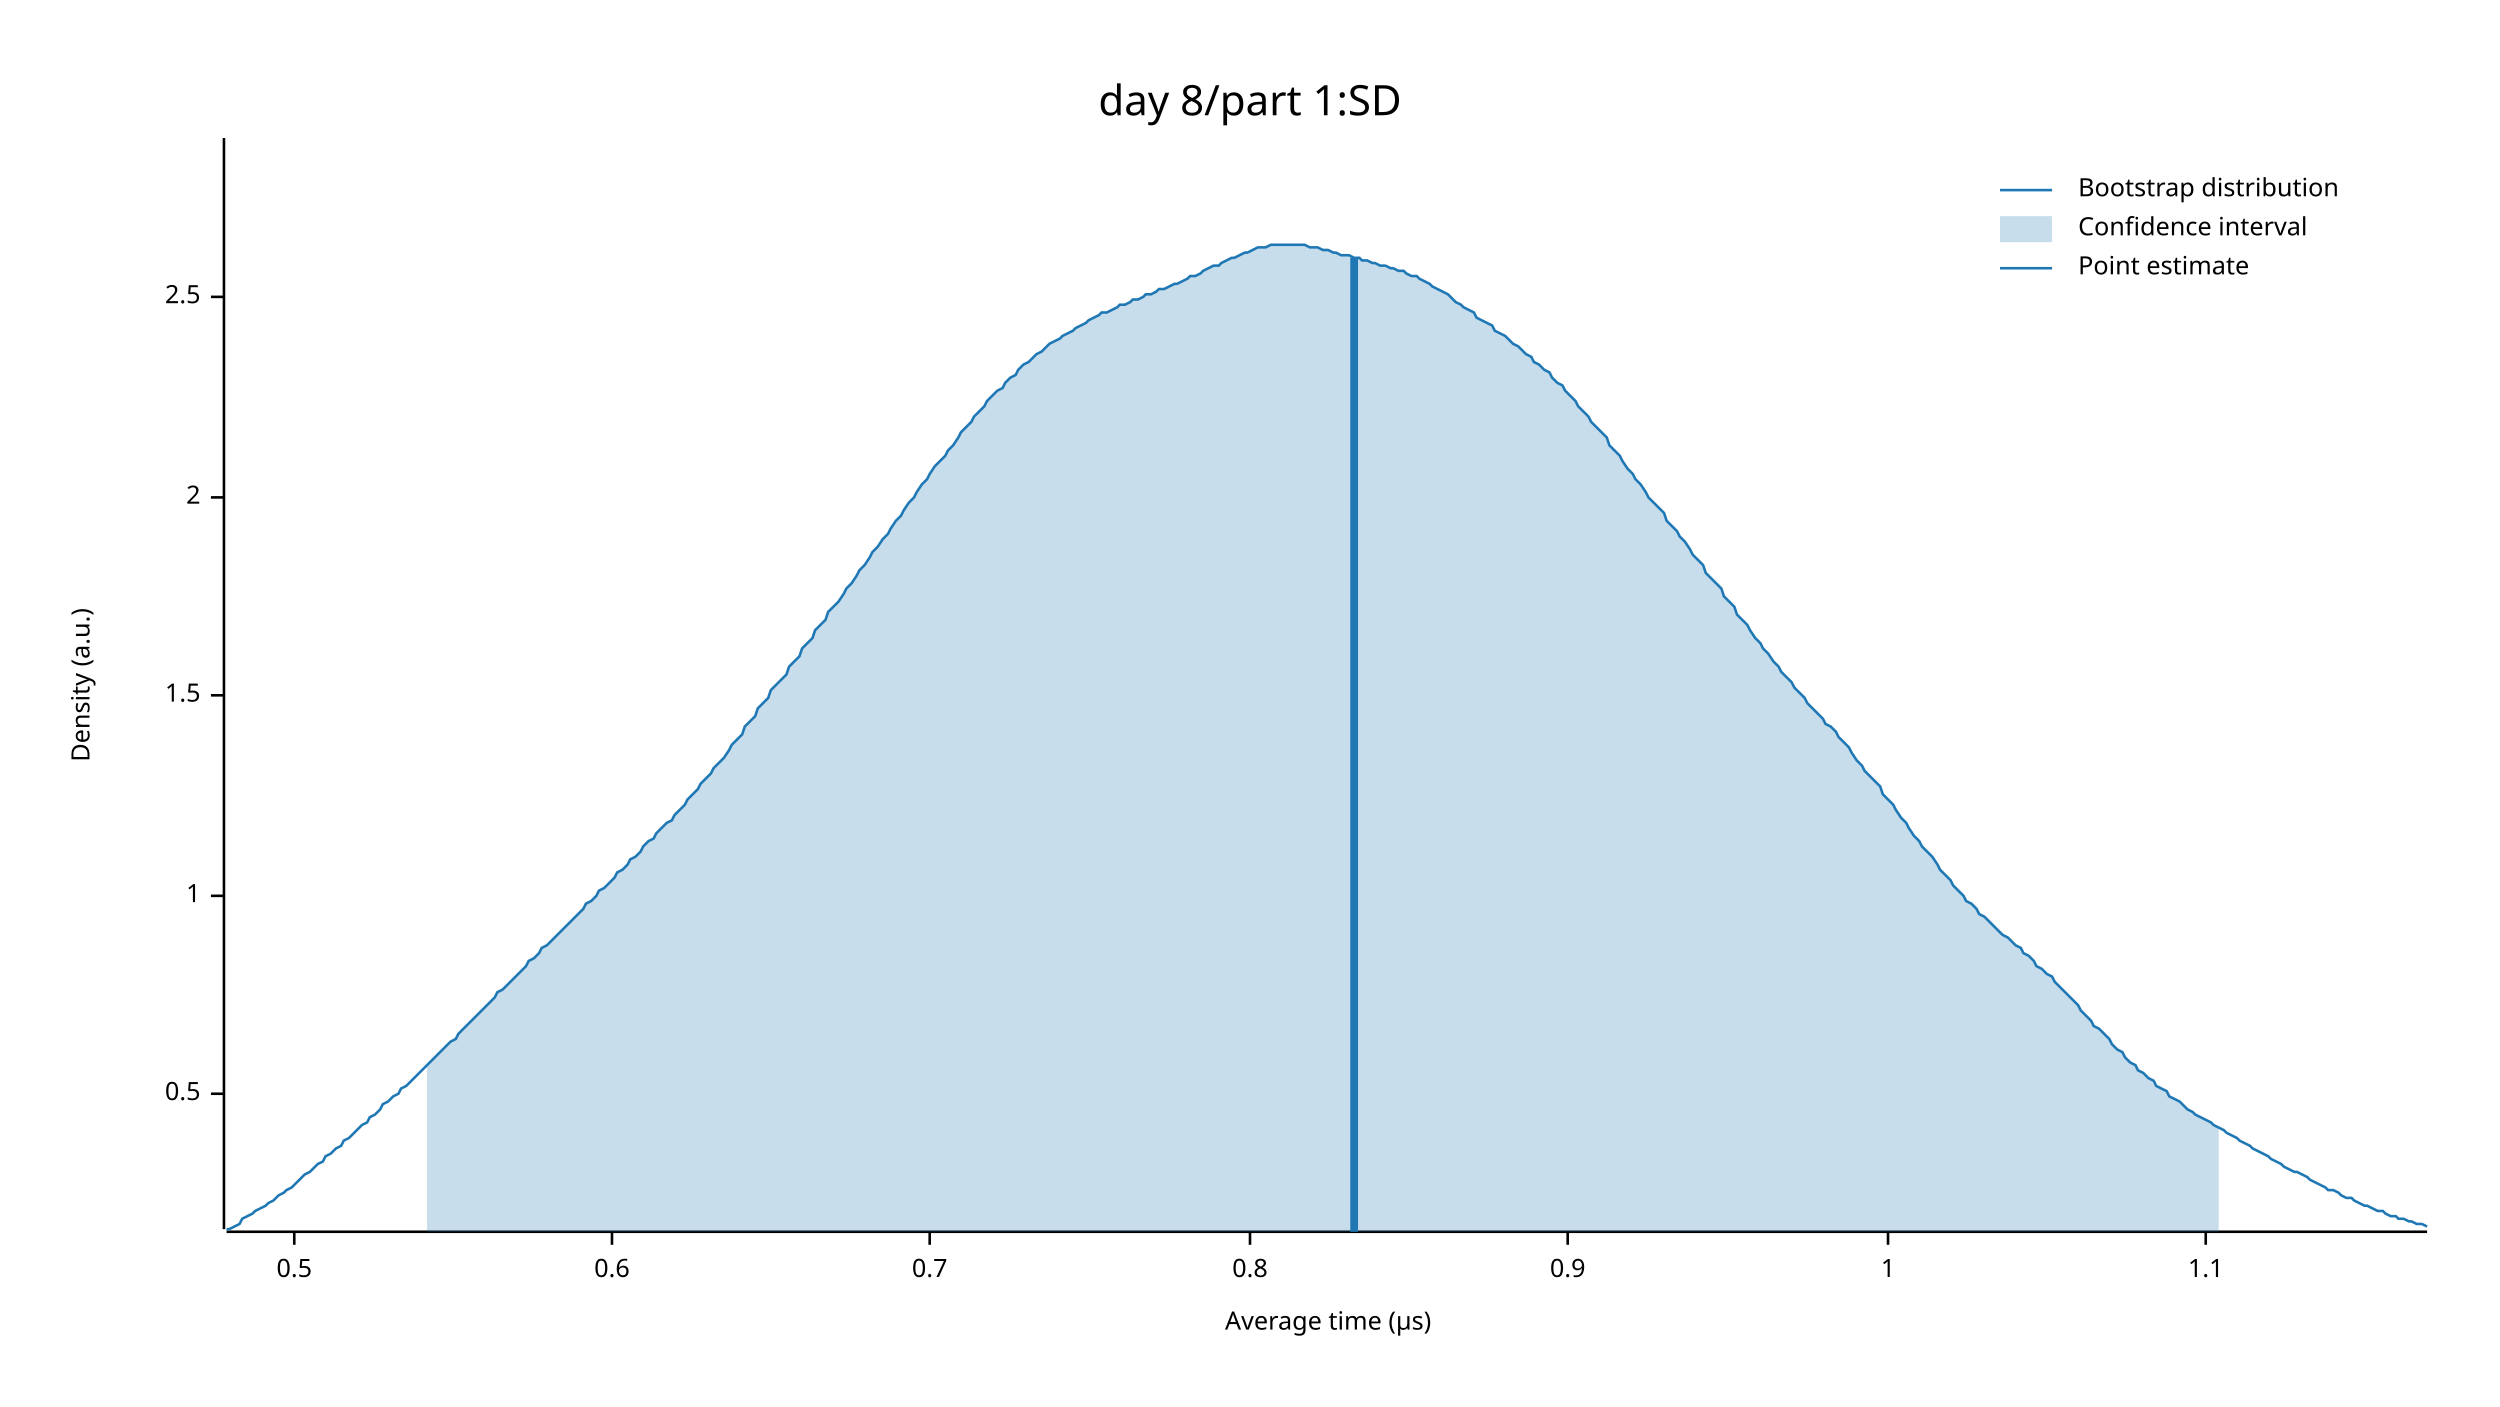
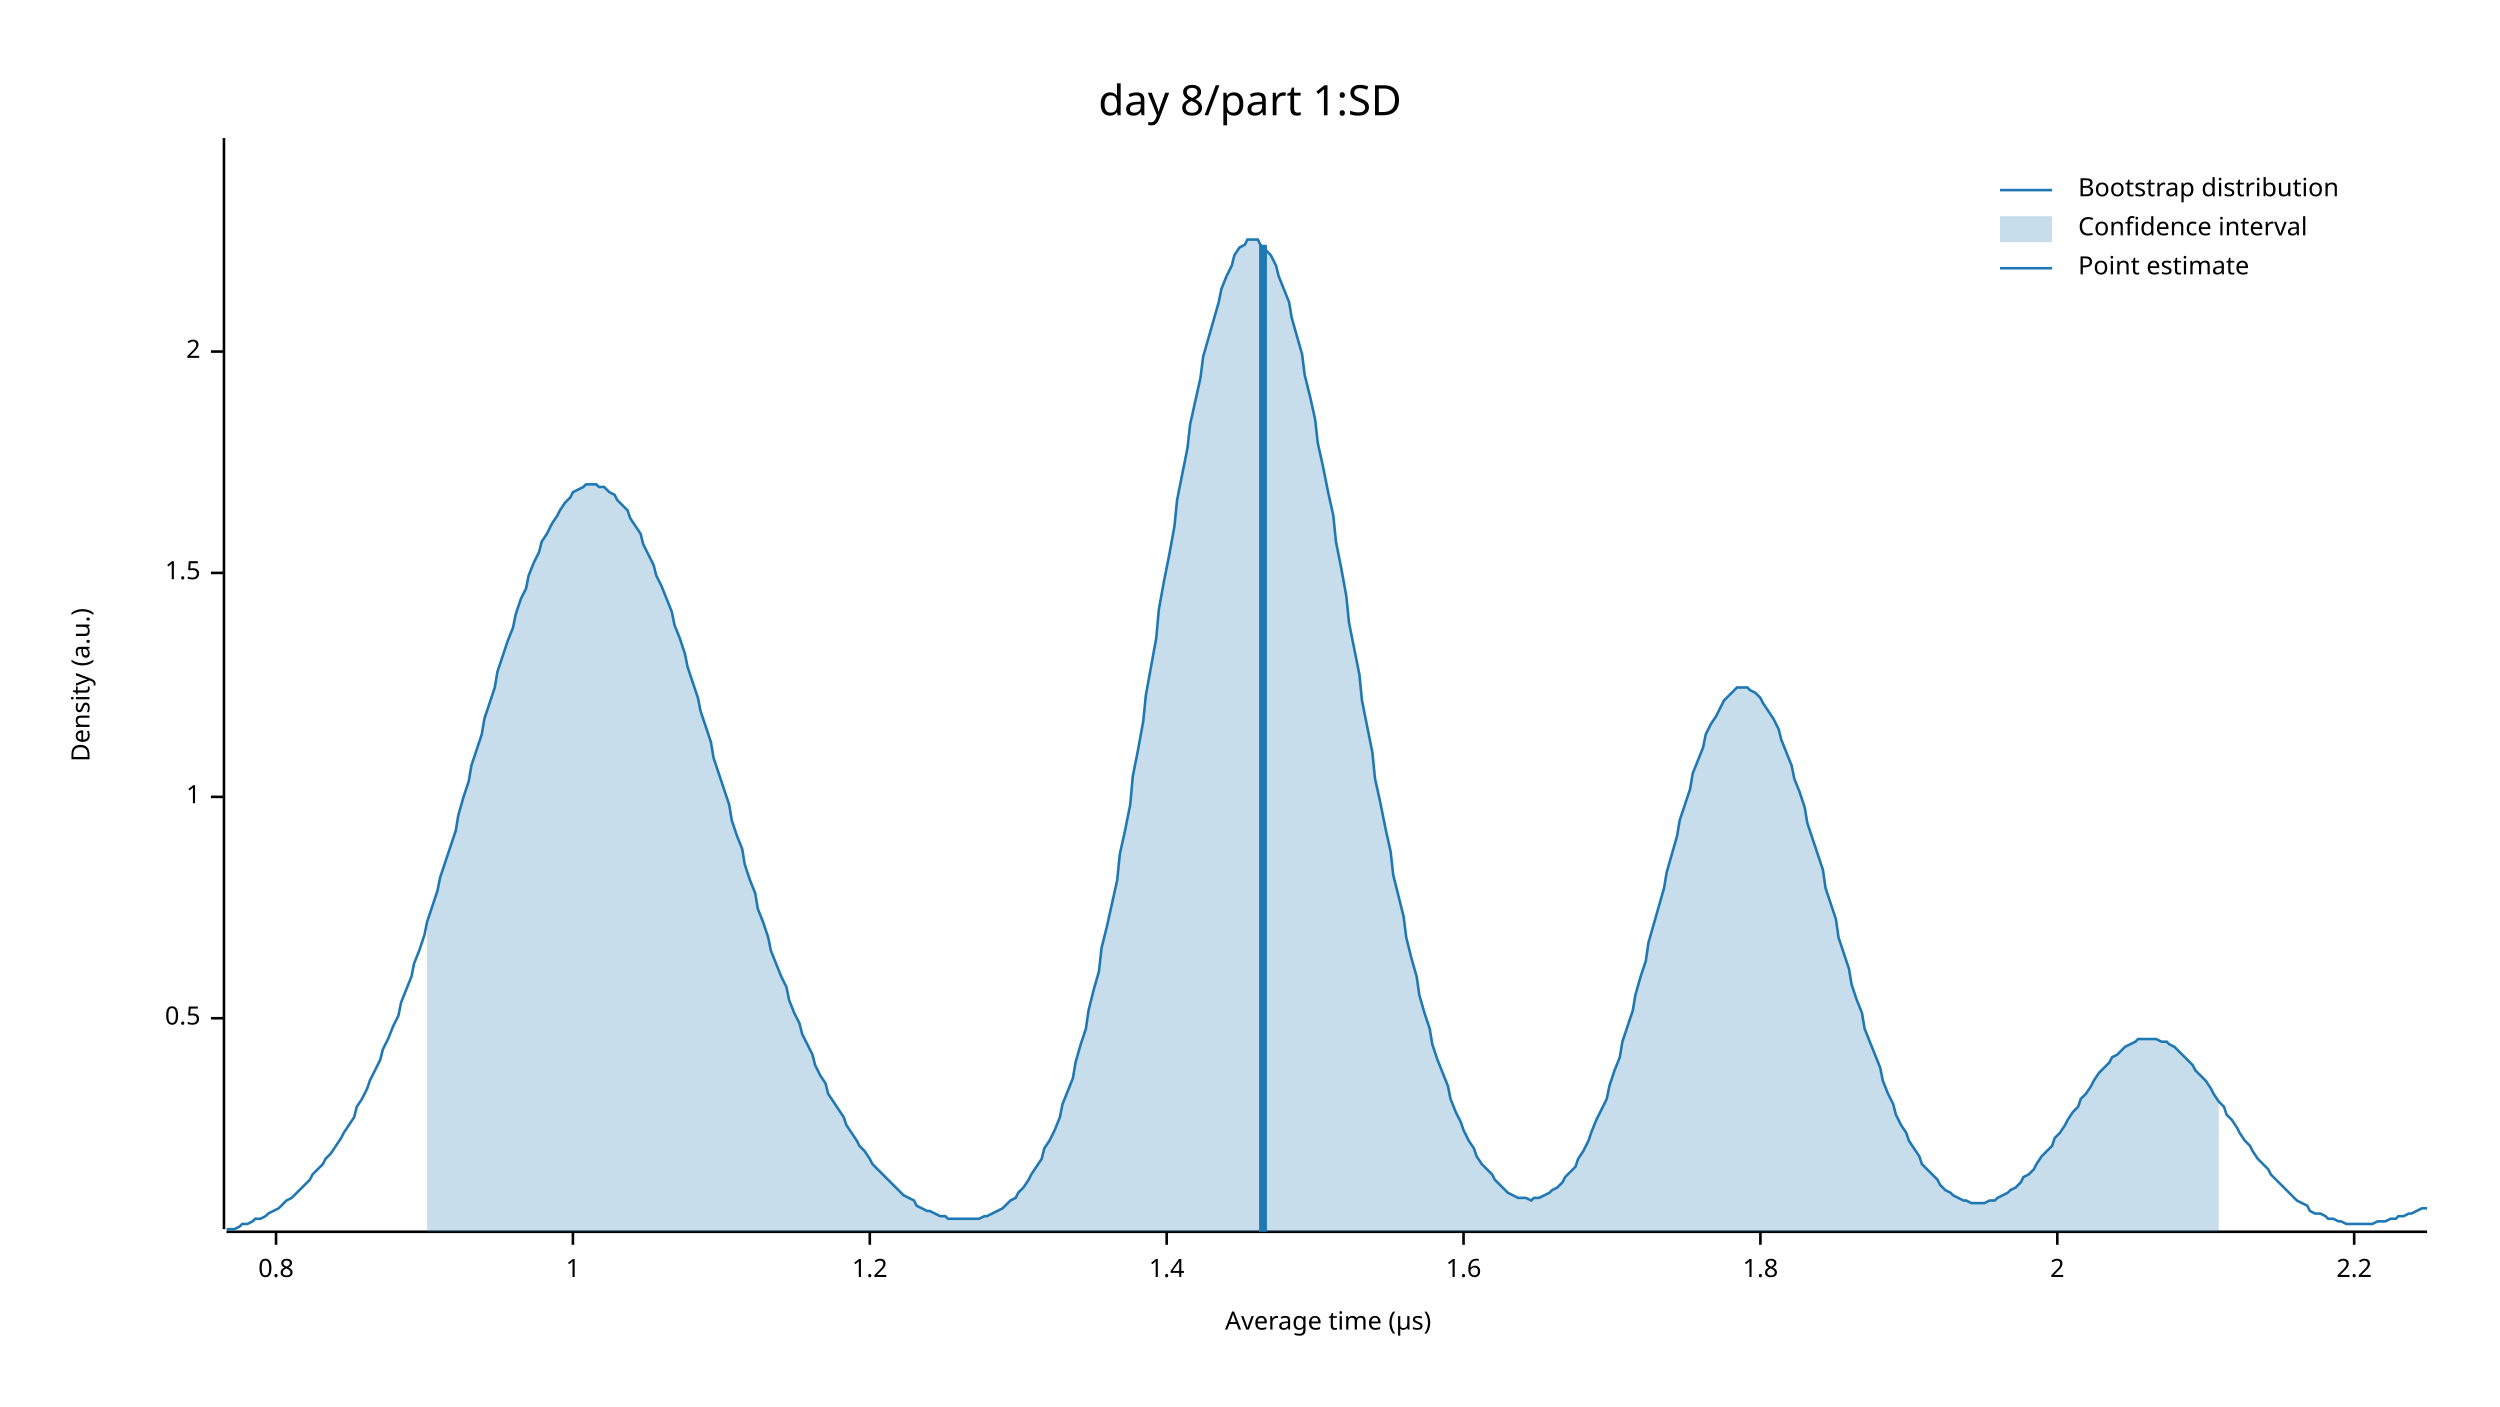
<svg xmlns="http://www.w3.org/2000/svg" width="960" height="540" viewBox="0 0 960 540">
  <text x="480" y="32" dy="0.76em" text-anchor="middle" font-family="sans-serif" font-size="16.129" opacity="1" fill="#000000">
day 8/part 1:SD
</text>
  <text x="27" y="263" dy="0.76em" text-anchor="middle" font-family="sans-serif" font-size="9.677" opacity="1" fill="#000000" transform="rotate(270, 27, 263)">
Density (a.u.)
</text>
  <text x="510" y="513" dy="-0.5ex" text-anchor="middle" font-family="sans-serif" font-size="9.677" opacity="1" fill="#000000">
Average time (µs)
</text>
  <polyline fill="none" opacity="1" stroke="#000000" stroke-width="1" points="86,53 86,472 " />
-   <text x="77" y="420" dy="0.5ex" text-anchor="end" font-family="sans-serif" font-size="9.677" opacity="1" fill="#000000">
+   <text x="77" y="391" dy="0.5ex" text-anchor="end" font-family="sans-serif" font-size="9.677" opacity="1" fill="#000000">
0.5
</text>
-   <polyline fill="none" opacity="1" stroke="#000000" stroke-width="1" points="81,420 86,420 " />
-   <text x="77" y="344" dy="0.5ex" text-anchor="end" font-family="sans-serif" font-size="9.677" opacity="1" fill="#000000">
+   <polyline fill="none" opacity="1" stroke="#000000" stroke-width="1" points="81,391 86,391 " />
+   <text x="77" y="306" dy="0.5ex" text-anchor="end" font-family="sans-serif" font-size="9.677" opacity="1" fill="#000000">
1
</text>
-   <polyline fill="none" opacity="1" stroke="#000000" stroke-width="1" points="81,344 86,344 " />
-   <text x="77" y="267" dy="0.5ex" text-anchor="end" font-family="sans-serif" font-size="9.677" opacity="1" fill="#000000">
+   <polyline fill="none" opacity="1" stroke="#000000" stroke-width="1" points="81,306 86,306 " />
+   <text x="77" y="220" dy="0.5ex" text-anchor="end" font-family="sans-serif" font-size="9.677" opacity="1" fill="#000000">
1.5
</text>
-   <polyline fill="none" opacity="1" stroke="#000000" stroke-width="1" points="81,267 86,267 " />
-   <text x="77" y="191" dy="0.5ex" text-anchor="end" font-family="sans-serif" font-size="9.677" opacity="1" fill="#000000">
+   <polyline fill="none" opacity="1" stroke="#000000" stroke-width="1" points="81,220 86,220 " />
+   <text x="77" y="135" dy="0.5ex" text-anchor="end" font-family="sans-serif" font-size="9.677" opacity="1" fill="#000000">
2
</text>
-   <polyline fill="none" opacity="1" stroke="#000000" stroke-width="1" points="81,191 86,191 " />
-   <text x="77" y="114" dy="0.5ex" text-anchor="end" font-family="sans-serif" font-size="9.677" opacity="1" fill="#000000">
- 2.5
- </text>
-   <polyline fill="none" opacity="1" stroke="#000000" stroke-width="1" points="81,114 86,114 " />
+   <polyline fill="none" opacity="1" stroke="#000000" stroke-width="1" points="81,135 86,135 " />
  <polyline fill="none" opacity="1" stroke="#000000" stroke-width="1" points="87,473 932,473 " />
-   <text x="113" y="483" dy="0.76em" text-anchor="middle" font-family="sans-serif" font-size="9.677" opacity="1" fill="#000000">
- 0.5
- </text>
-   <polyline fill="none" opacity="1" stroke="#000000" stroke-width="1" points="113,473 113,478 " />
-   <text x="235" y="483" dy="0.76em" text-anchor="middle" font-family="sans-serif" font-size="9.677" opacity="1" fill="#000000">
- 0.6
- </text>
-   <polyline fill="none" opacity="1" stroke="#000000" stroke-width="1" points="235,473 235,478 " />
-   <text x="357" y="483" dy="0.76em" text-anchor="middle" font-family="sans-serif" font-size="9.677" opacity="1" fill="#000000">
- 0.7
- </text>
-   <polyline fill="none" opacity="1" stroke="#000000" stroke-width="1" points="357,473 357,478 " />
-   <text x="480" y="483" dy="0.76em" text-anchor="middle" font-family="sans-serif" font-size="9.677" opacity="1" fill="#000000">
+   <text x="106" y="483" dy="0.76em" text-anchor="middle" font-family="sans-serif" font-size="9.677" opacity="1" fill="#000000">
0.8
</text>
-   <polyline fill="none" opacity="1" stroke="#000000" stroke-width="1" points="480,473 480,478 " />
-   <text x="602" y="483" dy="0.76em" text-anchor="middle" font-family="sans-serif" font-size="9.677" opacity="1" fill="#000000">
- 0.9
- </text>
-   <polyline fill="none" opacity="1" stroke="#000000" stroke-width="1" points="602,473 602,478 " />
-   <text x="725" y="483" dy="0.76em" text-anchor="middle" font-family="sans-serif" font-size="9.677" opacity="1" fill="#000000">
+   <polyline fill="none" opacity="1" stroke="#000000" stroke-width="1" points="106,473 106,478 " />
+   <text x="220" y="483" dy="0.76em" text-anchor="middle" font-family="sans-serif" font-size="9.677" opacity="1" fill="#000000">
1
</text>
-   <polyline fill="none" opacity="1" stroke="#000000" stroke-width="1" points="725,473 725,478 " />
-   <text x="847" y="483" dy="0.76em" text-anchor="middle" font-family="sans-serif" font-size="9.677" opacity="1" fill="#000000">
- 1.1
+   <polyline fill="none" opacity="1" stroke="#000000" stroke-width="1" points="220,473 220,478 " />
+   <text x="334" y="483" dy="0.76em" text-anchor="middle" font-family="sans-serif" font-size="9.677" opacity="1" fill="#000000">
+ 1.2
</text>
-   <polyline fill="none" opacity="1" stroke="#000000" stroke-width="1" points="847,473 847,478 " />
-   <polyline fill="none" opacity="1" stroke="#1F78B4" stroke-width="1" points="87,472 88,472 90,471 92,470 93,468 95,467 97,466 98,465 100,464 102,463 103,462 105,461 107,459 109,458 110,457 112,456 114,454 115,453 117,451 119,450 120,449 122,447 124,446 125,444 127,443 129,441 131,440 132,438 134,437 136,435 137,434 139,432 141,431 142,429 144,428 146,426 147,424 149,423 151,421 153,420 154,418 156,417 158,415 159,414 161,412 163,410 164,409 166,407 168,405 169,404 171,402 173,400 175,399 176,397 178,395 180,393 181,392 183,390 185,388 186,387 188,385 190,383 191,381 193,380 195,378 197,376 198,375 200,373 202,371 203,369 205,368 207,366 208,364 210,363 212,361 214,359 215,358 217,356 219,354 220,353 222,351 224,349 225,347 227,346 229,344 230,342 232,341 234,339 236,337 237,335 239,334 241,332 242,330 244,329 246,327 247,325 249,323 251,322 252,320 254,318 256,316 258,315 259,313 261,311 263,309 264,307 266,305 268,303 269,301 271,299 273,297 274,295 276,293 278,291 280,288 281,286 283,284 285,282 286,279 288,277 290,275 291,272 293,270 295,268 296,265 298,263 300,261 302,259 303,256 305,254 307,252 308,249 310,247 312,245 313,242 315,240 317,238 318,235 320,233 322,231 324,228 325,226 327,224 329,221 330,219 332,217 334,214 335,212 337,210 339,207 341,205 342,203 344,200 346,198 347,196 349,193 351,191 352,189 354,186 356,184 357,182 359,179 361,177 363,175 364,173 366,171 368,168 369,166 371,164 373,162 374,160 376,158 378,156 379,154 381,152 383,150 385,149 386,147 388,145 390,144 391,142 393,140 395,139 396,138 398,136 400,135 401,134 403,132 405,131 407,130 408,129 410,128 412,127 413,126 415,125 417,124 418,123 420,122 422,121 423,120 425,120 427,119 429,118 430,117 432,117 434,116 435,115 437,115 439,114 440,113 442,113 444,112 445,111 447,111 449,110 451,109 452,109 454,108 456,107 457,106 459,106 461,105 462,104 464,103 466,102 468,102 469,101 471,100 473,99 474,99 476,98 478,97 479,97 481,96 483,95 484,95 486,95 488,94 490,94 491,94 493,94 495,94 496,94 498,94 500,94 501,94 503,95 505,95 506,95 508,96 510,96 512,97 513,97 515,98 517,98 518,98 520,99 522,99 523,100 525,100 527,101 528,101 530,102 532,102 534,103 535,103 537,104 539,104 540,105 542,106 544,106 545,107 547,108 549,109 550,110 552,111 554,112 556,113 557,114 559,116 561,117 562,118 564,119 566,120 567,122 569,123 571,124 573,125 574,127 576,128 578,129 579,130 581,132 583,133 584,134 586,136 588,137 589,139 591,140 593,142 595,143 596,145 598,147 600,148 601,150 603,152 605,154 606,156 608,158 610,160 611,162 613,164 615,166 617,168 618,171 620,173 622,175 623,177 625,180 627,182 628,184 630,186 632,189 633,191 635,193 637,195 639,197 640,200 642,202 644,204 645,206 647,208 649,211 650,213 652,215 654,217 655,220 657,222 659,224 661,226 662,229 664,231 666,233 667,236 669,238 671,240 672,242 674,245 676,247 677,249 679,251 681,254 683,256 684,258 686,260 688,262 689,264 691,266 693,268 694,270 696,272 698,274 700,276 701,278 703,279 705,281 706,283 708,285 710,287 711,289 713,292 715,294 716,296 718,298 720,300 722,302 723,305 725,307 727,309 728,311 730,314 732,316 733,318 735,321 737,323 738,325 740,327 742,329 744,332 745,334 747,336 749,338 750,340 752,342 754,344 755,346 757,347 759,349 760,351 762,352 764,354 766,356 767,357 769,359 771,360 772,361 774,363 776,364 777,366 779,367 781,369 782,371 784,372 786,374 788,375 789,377 791,379 793,381 794,382 796,384 798,386 799,388 801,390 803,392 804,394 806,395 808,397 810,399 811,401 813,403 815,404 816,406 818,408 820,409 821,411 823,412 825,414 827,415 828,417 830,418 832,419 833,421 835,422 837,423 838,424 840,426 842,427 843,428 845,429 847,430 849,431 850,432 852,433 854,434 855,435 857,436 859,437 860,438 862,439 864,440 865,441 867,442 869,443 871,444 872,445 874,446 876,447 877,448 879,449 881,450 882,450 884,451 886,452 887,453 889,454 891,455 893,456 894,457 896,457 898,458 899,459 901,460 903,460 904,461 906,462 908,463 909,463 911,464 913,465 915,465 916,466 918,467 920,467 921,468 923,468 925,469 926,469 928,470 930,470 932,471 " />
-   <polygon opacity="0.25" fill="#1F78B4" points="164,409 166,407 168,405 169,404 171,402 173,400 175,399 176,397 178,395 180,393 181,392 183,390 185,388 186,387 188,385 190,383 191,381 193,380 195,378 197,376 198,375 200,373 202,371 203,369 205,368 207,366 208,364 210,363 212,361 214,359 215,358 217,356 219,354 220,353 222,351 224,349 225,347 227,346 229,344 230,342 232,341 234,339 236,337 237,335 239,334 241,332 242,330 244,329 246,327 247,325 249,323 251,322 252,320 254,318 256,316 258,315 259,313 261,311 263,309 264,307 266,305 268,303 269,301 271,299 273,297 274,295 276,293 278,291 280,288 281,286 283,284 285,282 286,279 288,277 290,275 291,272 293,270 295,268 296,265 298,263 300,261 302,259 303,256 305,254 307,252 308,249 310,247 312,245 313,242 315,240 317,238 318,235 320,233 322,231 324,228 325,226 327,224 329,221 330,219 332,217 334,214 335,212 337,210 339,207 341,205 342,203 344,200 346,198 347,196 349,193 351,191 352,189 354,186 356,184 357,182 359,179 361,177 363,175 364,173 366,171 368,168 369,166 371,164 373,162 374,160 376,158 378,156 379,154 381,152 383,150 385,149 386,147 388,145 390,144 391,142 393,140 395,139 396,138 398,136 400,135 401,134 403,132 405,131 407,130 408,129 410,128 412,127 413,126 415,125 417,124 418,123 420,122 422,121 423,120 425,120 427,119 429,118 430,117 432,117 434,116 435,115 437,115 439,114 440,113 442,113 444,112 445,111 447,111 449,110 451,109 452,109 454,108 456,107 457,106 459,106 461,105 462,104 464,103 466,102 468,102 469,101 471,100 473,99 474,99 476,98 478,97 479,97 481,96 483,95 484,95 486,95 488,94 490,94 491,94 493,94 495,94 496,94 498,94 500,94 501,94 503,95 505,95 506,95 508,96 510,96 512,97 513,97 515,98 517,98 518,98 520,99 522,99 523,100 525,100 527,101 528,101 530,102 532,102 534,103 535,103 537,104 539,104 540,105 542,106 544,106 545,107 547,108 549,109 550,110 552,111 554,112 556,113 557,114 559,116 561,117 562,118 564,119 566,120 567,122 569,123 571,124 573,125 574,127 576,128 578,129 579,130 581,132 583,133 584,134 586,136 588,137 589,139 591,140 593,142 595,143 596,145 598,147 600,148 601,150 603,152 605,154 606,156 608,158 610,160 611,162 613,164 615,166 617,168 618,171 620,173 622,175 623,177 625,180 627,182 628,184 630,186 632,189 633,191 635,193 637,195 639,197 640,200 642,202 644,204 645,206 647,208 649,211 650,213 652,215 654,217 655,220 657,222 659,224 661,226 662,229 664,231 666,233 667,236 669,238 671,240 672,242 674,245 676,247 677,249 679,251 681,254 683,256 684,258 686,260 688,262 689,264 691,266 693,268 694,270 696,272 698,274 700,276 701,278 703,279 705,281 706,283 708,285 710,287 711,289 713,292 715,294 716,296 718,298 720,300 722,302 723,305 725,307 727,309 728,311 730,314 732,316 733,318 735,321 737,323 738,325 740,327 742,329 744,332 745,334 747,336 749,338 750,340 752,342 754,344 755,346 757,347 759,349 760,351 762,352 764,354 766,356 767,357 769,359 771,360 772,361 774,363 776,364 777,366 779,367 781,369 782,371 784,372 786,374 788,375 789,377 791,379 793,381 794,382 796,384 798,386 799,388 801,390 803,392 804,394 806,395 808,397 810,399 811,401 813,403 815,404 816,406 818,408 820,409 821,411 823,412 825,414 827,415 828,417 830,418 832,419 833,421 835,422 837,423 838,424 840,426 842,427 843,428 845,429 847,430 849,431 850,432 852,433 852,473 164,473 " />
-   <polyline fill="none" opacity="1" stroke="#1F78B4" stroke-width="3" points="520,473 520,99 " />
+   <polyline fill="none" opacity="1" stroke="#000000" stroke-width="1" points="334,473 334,478 " />
+   <text x="448" y="483" dy="0.76em" text-anchor="middle" font-family="sans-serif" font-size="9.677" opacity="1" fill="#000000">
+ 1.4
+ </text>
+   <polyline fill="none" opacity="1" stroke="#000000" stroke-width="1" points="448,473 448,478 " />
+   <text x="562" y="483" dy="0.76em" text-anchor="middle" font-family="sans-serif" font-size="9.677" opacity="1" fill="#000000">
+ 1.6
+ </text>
+   <polyline fill="none" opacity="1" stroke="#000000" stroke-width="1" points="562,473 562,478 " />
+   <text x="676" y="483" dy="0.76em" text-anchor="middle" font-family="sans-serif" font-size="9.677" opacity="1" fill="#000000">
+ 1.8
+ </text>
+   <polyline fill="none" opacity="1" stroke="#000000" stroke-width="1" points="676,473 676,478 " />
+   <text x="790" y="483" dy="0.76em" text-anchor="middle" font-family="sans-serif" font-size="9.677" opacity="1" fill="#000000">
+ 2
+ </text>
+   <polyline fill="none" opacity="1" stroke="#000000" stroke-width="1" points="790,473 790,478 " />
+   <text x="904" y="483" dy="0.76em" text-anchor="middle" font-family="sans-serif" font-size="9.677" opacity="1" fill="#000000">
+ 2.2
+ </text>
+   <polyline fill="none" opacity="1" stroke="#000000" stroke-width="1" points="904,473 904,478 " />
+   <polyline fill="none" opacity="1" stroke="#1F78B4" stroke-width="1" points="87,472 88,472 90,472 92,471 93,470 95,470 97,469 98,468 100,468 102,467 103,466 105,465 107,464 109,462 110,461 112,460 114,458 115,457 117,455 119,453 120,451 122,449 124,447 125,445 127,443 129,440 131,437 132,435 134,432 136,429 137,425 139,422 141,418 142,415 144,411 146,407 147,403 149,399 151,394 153,390 154,385 156,380 158,375 159,370 161,365 163,359 164,354 166,348 168,342 169,337 171,331 173,325 175,319 176,313 178,306 180,300 181,294 183,288 185,282 186,276 188,270 190,264 191,258 193,252 195,246 197,241 198,236 200,230 202,226 203,221 205,216 207,212 208,208 210,205 212,201 214,198 215,196 217,193 219,191 220,189 222,188 224,187 225,186 227,186 229,186 230,187 232,187 234,189 236,190 237,192 239,194 241,196 242,199 244,202 246,205 247,209 249,213 251,217 252,221 254,225 256,230 258,235 259,240 261,245 263,251 264,256 266,262 268,268 269,273 271,279 273,285 274,291 276,297 278,303 280,309 281,315 283,321 285,326 286,332 288,338 290,343 291,349 293,354 295,360 296,365 298,370 300,375 302,379 303,384 305,389 307,393 308,397 310,401 312,405 313,409 315,413 317,416 318,420 320,423 322,426 324,429 325,432 327,435 329,438 330,440 332,442 334,445 335,447 337,449 339,451 341,453 342,454 344,456 346,458 347,459 349,460 351,461 352,463 354,464 356,465 357,465 359,466 361,467 363,467 364,468 366,468 368,468 369,468 371,468 373,468 374,468 376,468 378,467 379,467 381,466 383,465 385,464 386,463 388,461 390,460 391,458 393,456 395,453 396,451 398,448 400,445 401,441 403,438 405,434 407,429 408,424 410,419 412,414 413,408 415,401 417,395 418,388 420,380 422,373 423,364 425,356 427,347 429,338 430,328 432,319 434,309 435,298 437,288 439,277 440,267 442,256 444,245 445,234 447,223 449,213 451,202 452,192 454,182 456,172 457,163 459,154 461,145 462,137 464,130 466,123 468,116 469,111 471,106 473,102 474,98 476,95 478,94 479,92 481,92 483,92 484,94 486,96 488,98 490,102 491,106 493,111 495,116 496,122 498,129 500,136 501,144 503,152 505,161 506,170 508,179 510,189 512,198 513,208 515,218 517,229 518,239 520,249 522,259 523,269 525,279 527,289 528,299 530,308 532,318 534,327 535,336 537,344 539,352 540,360 542,368 544,375 545,382 547,389 549,395 550,401 552,407 554,412 556,417 557,422 559,427 561,431 562,434 564,438 566,441 567,444 569,447 571,449 573,451 574,453 576,455 578,457 579,458 581,459 583,460 584,460 586,460 588,461 589,460 591,460 593,459 595,458 596,457 598,456 600,454 601,452 603,450 605,448 606,445 608,442 610,438 611,435 613,430 615,426 617,422 618,417 620,411 622,406 623,400 625,394 627,388 628,382 630,375 632,369 633,362 635,355 637,348 639,341 640,335 642,328 644,321 645,315 647,309 649,303 650,297 652,292 654,287 655,282 657,278 659,275 661,271 662,269 664,267 666,265 667,264 669,264 671,264 672,265 674,266 676,268 677,270 679,273 681,276 683,280 684,284 686,289 688,294 689,299 691,304 693,310 694,316 696,322 698,328 700,334 701,341 703,347 705,353 706,360 708,366 710,372 711,378 713,384 715,389 716,395 718,400 720,405 722,410 723,415 725,420 727,424 728,428 730,432 732,435 733,438 735,441 737,444 738,447 740,449 742,451 744,453 745,455 747,457 749,458 750,459 752,460 754,461 755,461 757,462 759,462 760,462 762,462 764,461 766,461 767,460 769,459 771,458 772,457 774,456 776,454 777,452 779,451 781,449 782,447 784,444 786,442 788,440 789,437 791,435 793,432 794,430 796,427 798,425 799,422 801,420 803,417 804,415 806,412 808,410 810,408 811,406 813,405 815,403 816,402 818,401 820,400 821,399 823,399 825,399 827,399 828,399 830,400 832,400 833,401 835,402 837,404 838,405 840,407 842,409 843,411 845,413 847,415 849,418 850,420 852,423 854,425 855,428 857,430 859,433 860,435 862,438 864,440 865,442 867,445 869,447 871,449 872,451 874,453 876,455 877,456 879,458 881,460 882,461 884,462 886,463 887,465 889,466 891,466 893,467 894,468 896,468 898,469 899,469 901,470 903,470 904,470 906,470 908,470 909,470 911,470 913,469 915,469 916,469 918,468 920,468 921,467 923,467 925,466 926,466 928,465 930,464 932,464 " />
+   <polygon opacity="0.25" fill="#1F78B4" points="164,354 166,348 168,342 169,337 171,331 173,325 175,319 176,313 178,306 180,300 181,294 183,288 185,282 186,276 188,270 190,264 191,258 193,252 195,246 197,241 198,236 200,230 202,226 203,221 205,216 207,212 208,208 210,205 212,201 214,198 215,196 217,193 219,191 220,189 222,188 224,187 225,186 227,186 229,186 230,187 232,187 234,189 236,190 237,192 239,194 241,196 242,199 244,202 246,205 247,209 249,213 251,217 252,221 254,225 256,230 258,235 259,240 261,245 263,251 264,256 266,262 268,268 269,273 271,279 273,285 274,291 276,297 278,303 280,309 281,315 283,321 285,326 286,332 288,338 290,343 291,349 293,354 295,360 296,365 298,370 300,375 302,379 303,384 305,389 307,393 308,397 310,401 312,405 313,409 315,413 317,416 318,420 320,423 322,426 324,429 325,432 327,435 329,438 330,440 332,442 334,445 335,447 337,449 339,451 341,453 342,454 344,456 346,458 347,459 349,460 351,461 352,463 354,464 356,465 357,465 359,466 361,467 363,467 364,468 366,468 368,468 369,468 371,468 373,468 374,468 376,468 378,467 379,467 381,466 383,465 385,464 386,463 388,461 390,460 391,458 393,456 395,453 396,451 398,448 400,445 401,441 403,438 405,434 407,429 408,424 410,419 412,414 413,408 415,401 417,395 418,388 420,380 422,373 423,364 425,356 427,347 429,338 430,328 432,319 434,309 435,298 437,288 439,277 440,267 442,256 444,245 445,234 447,223 449,213 451,202 452,192 454,182 456,172 457,163 459,154 461,145 462,137 464,130 466,123 468,116 469,111 471,106 473,102 474,98 476,95 478,94 479,92 481,92 483,92 484,94 486,96 488,98 490,102 491,106 493,111 495,116 496,122 498,129 500,136 501,144 503,152 505,161 506,170 508,179 510,189 512,198 513,208 515,218 517,229 518,239 520,249 522,259 523,269 525,279 527,289 528,299 530,308 532,318 534,327 535,336 537,344 539,352 540,360 542,368 544,375 545,382 547,389 549,395 550,401 552,407 554,412 556,417 557,422 559,427 561,431 562,434 564,438 566,441 567,444 569,447 571,449 573,451 574,453 576,455 578,457 579,458 581,459 583,460 584,460 586,460 588,461 589,460 591,460 593,459 595,458 596,457 598,456 600,454 601,452 603,450 605,448 606,445 608,442 610,438 611,435 613,430 615,426 617,422 618,417 620,411 622,406 623,400 625,394 627,388 628,382 630,375 632,369 633,362 635,355 637,348 639,341 640,335 642,328 644,321 645,315 647,309 649,303 650,297 652,292 654,287 655,282 657,278 659,275 661,271 662,269 664,267 666,265 667,264 669,264 671,264 672,265 674,266 676,268 677,270 679,273 681,276 683,280 684,284 686,289 688,294 689,299 691,304 693,310 694,316 696,322 698,328 700,334 701,341 703,347 705,353 706,360 708,366 710,372 711,378 713,384 715,389 716,395 718,400 720,405 722,410 723,415 725,420 727,424 728,428 730,432 732,435 733,438 735,441 737,444 738,447 740,449 742,451 744,453 745,455 747,457 749,458 750,459 752,460 754,461 755,461 757,462 759,462 760,462 762,462 764,461 766,461 767,460 769,459 771,458 772,457 774,456 776,454 777,452 779,451 781,449 782,447 784,444 786,442 788,440 789,437 791,435 793,432 794,430 796,427 798,425 799,422 801,420 803,417 804,415 806,412 808,410 810,408 811,406 813,405 815,403 816,402 818,401 820,400 821,399 823,399 825,399 827,399 828,399 830,400 832,400 833,401 835,402 837,404 838,405 840,407 842,409 843,411 845,413 847,415 849,418 850,420 852,423 852,473 164,473 " />
+   <polyline fill="none" opacity="1" stroke="#1F78B4" stroke-width="3" points="485,473 485,94 " />
  <text x="798" y="68" dy="0.76em" text-anchor="start" font-family="sans-serif" font-size="9.677" opacity="1" fill="#000000">
Bootstrap distribution
</text>
  <text x="798" y="83" dy="0.76em" text-anchor="start" font-family="sans-serif" font-size="9.677" opacity="1" fill="#000000">
Confidence interval
</text>
  <text x="798" y="98" dy="0.76em" text-anchor="start" font-family="sans-serif" font-size="9.677" opacity="1" fill="#000000">
Point estimate
</text>
  <polyline fill="none" opacity="1" stroke="#1F78B4" stroke-width="1" points="768,73 788,73 " />
  <rect x="768" y="83" width="20" height="10" opacity="0.25" fill="#1F78B4" stroke="none" />
  <polyline fill="none" opacity="1" stroke="#1F78B4" stroke-width="1" points="768,103 788,103 " />
</svg>
